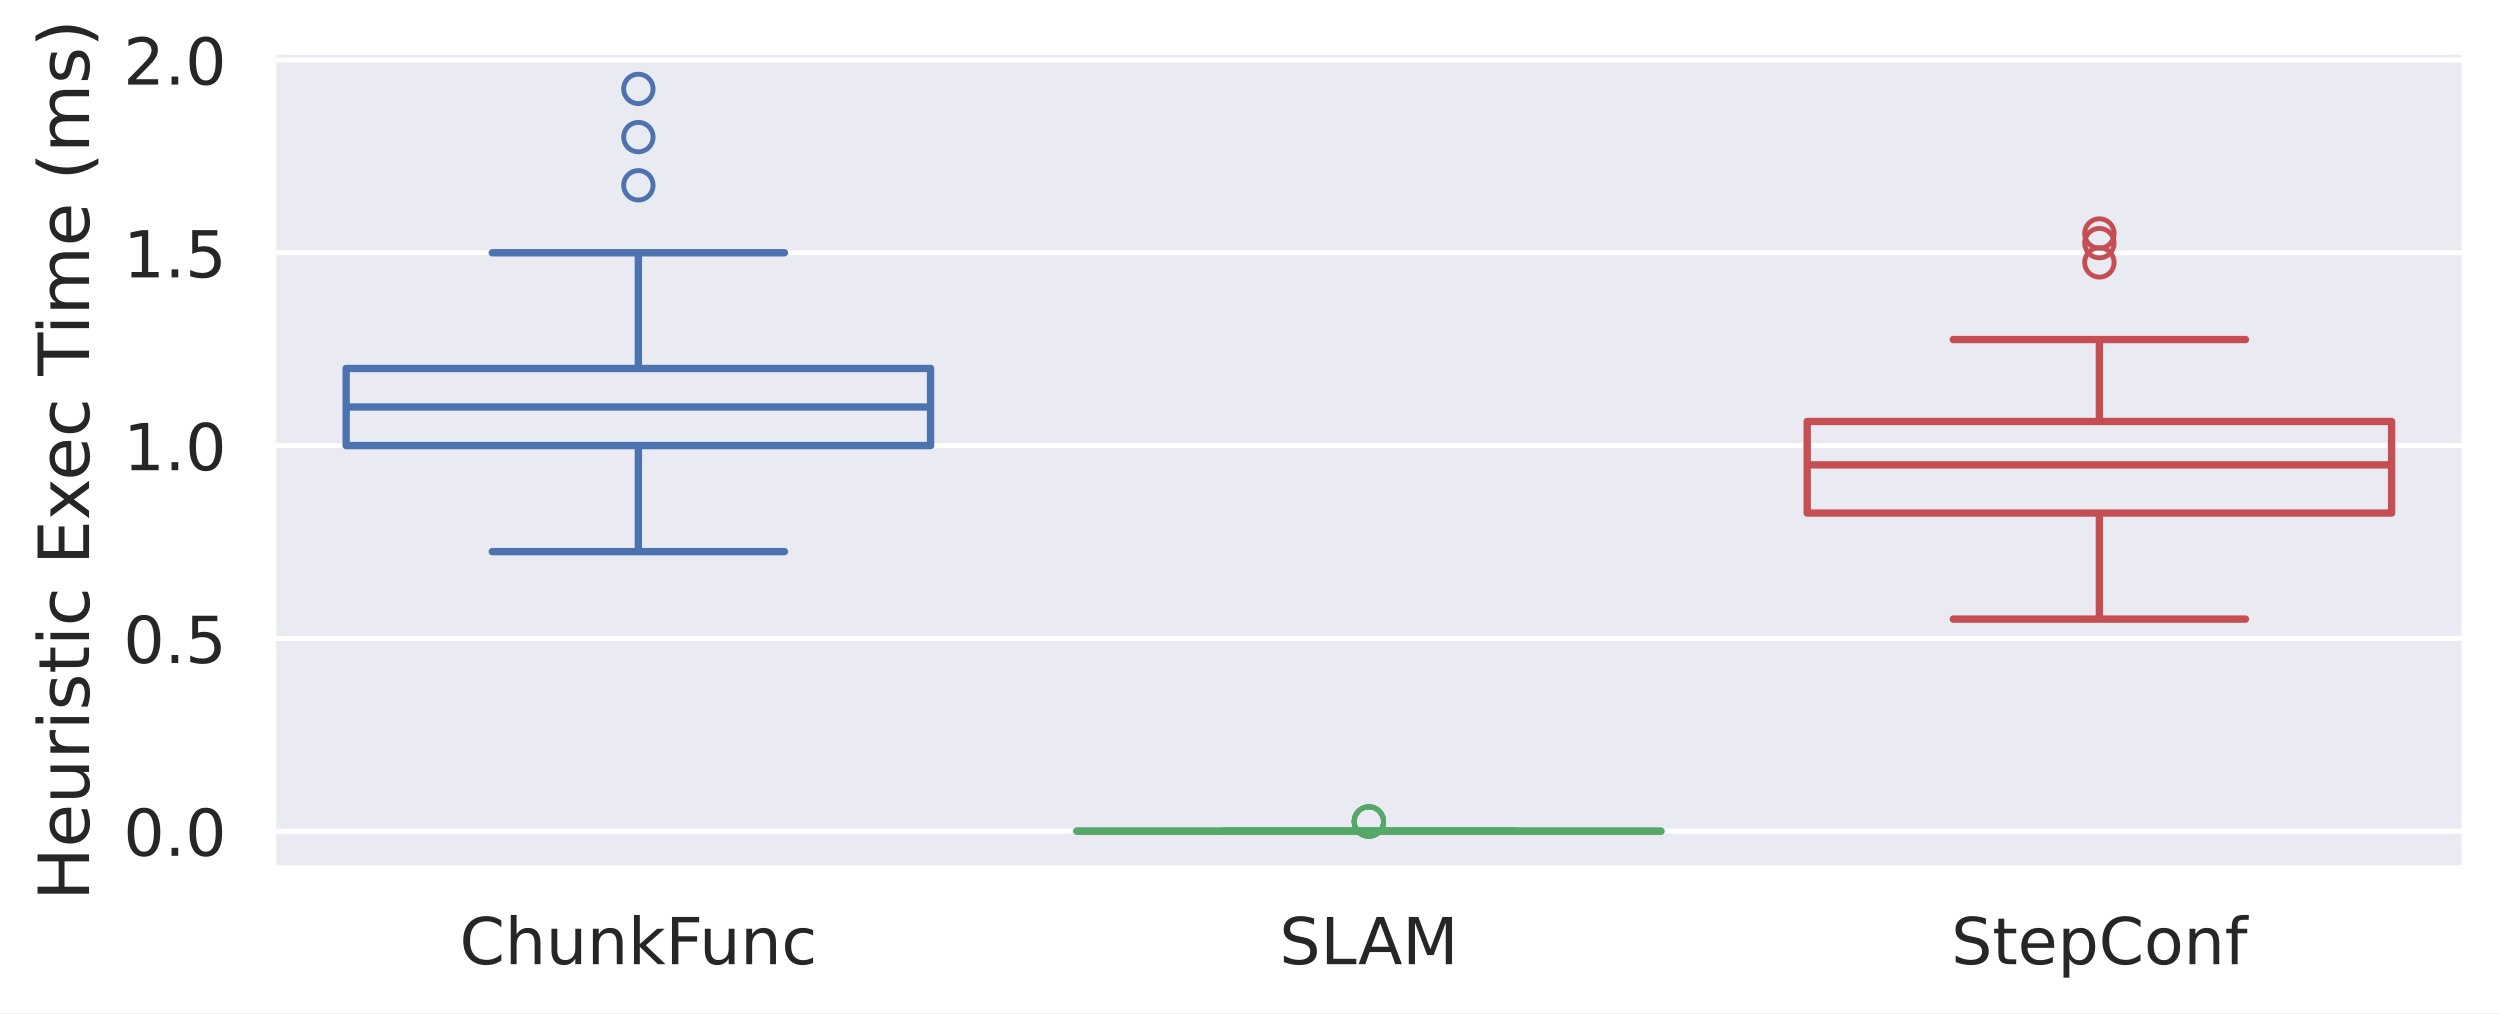
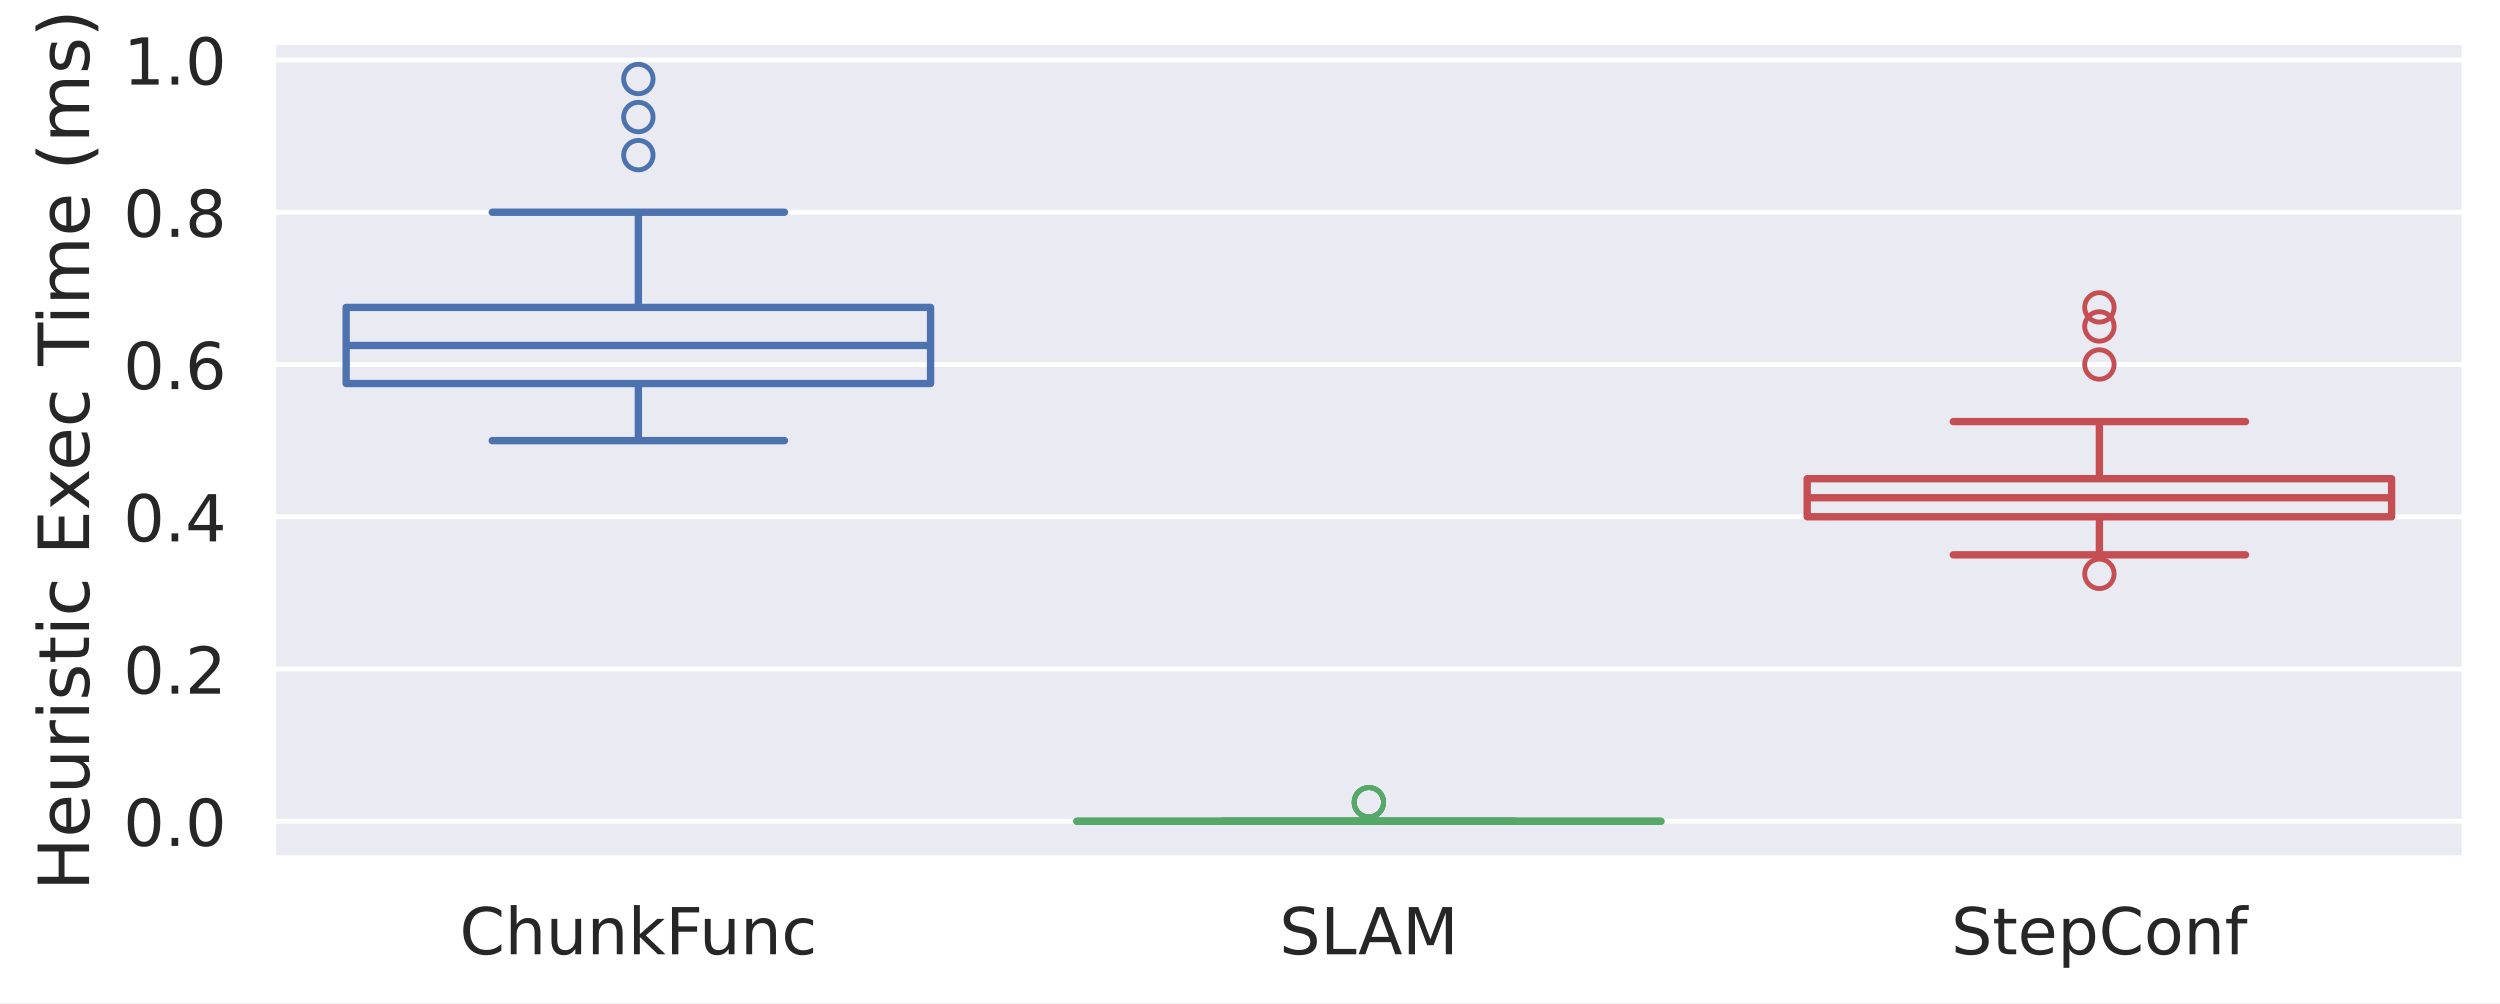
- <svg xmlns="http://www.w3.org/2000/svg" xmlns:xlink="http://www.w3.org/1999/xlink" width="509.229pt" height="206.341pt" viewBox="0 0 509.229 206.341" version="1.1">
+ <svg xmlns="http://www.w3.org/2000/svg" xmlns:xlink="http://www.w3.org/1999/xlink" width="509.229pt" height="204.327pt" viewBox="0 0 509.229 204.327" version="1.1">
  <defs>
    <style type="text/css">*{stroke-linejoin: round; stroke-linecap: butt}</style>
  </defs>
  <g id="figure_1">
    <g id="patch_1">
-       <path d="M 0 206.341  L 509.229 206.341  L 509.229 0  L 0 0  z " style="fill: #ffffff" />
+       <path d="M 0 204.327  L 509.229 204.327  L 509.229 0  L 0 0  z " style="fill: #ffffff" />
    </g>
    <g id="axes_1">
      <g id="patch_2">
-         <path d="M 55.629 176.866  L 502.029 176.866  L 502.029 10.546  L 55.629 10.546  z " style="fill: #eaeaf2" />
+         <path d="M 55.629 174.852  L 502.029 174.852  L 502.029 8.532  L 55.629 8.532  z " style="fill: #eaeaf2" />
      </g>
      <g id="matplotlib.axis_1">
        <g id="xtick_1">
          <g id="text_1">
-             <g style="fill: #262626" transform="translate(93.62241 196.3958) scale(0.132 -0.132)">
+             <g style="fill: #262626" transform="translate(93.62241 194.3818) scale(0.132 -0.132)">
              <defs>
                <path id="DejaVuSans-43" d="M 4122 4306  L 4122 3641  Q 3803 3938 3442 4084  Q 3081 4231 2675 4231  Q 1875 4231 1450 3742  Q 1025 3253 1025 2328  Q 1025 1406 1450 917  Q 1875 428 2675 428  Q 3081 428 3442 575  Q 3803 722 4122 1019  L 4122 359  Q 3791 134 3420 21  Q 3050 -91 2638 -91  Q 1578 -91 968 557  Q 359 1206 359 2328  Q 359 3453 968 4101  Q 1578 4750 2638 4750  Q 3056 4750 3426 4639  Q 3797 4528 4122 4306  z " transform="scale(0.015625)" />
                <path id="DejaVuSans-68" d="M 3513 2113  L 3513 0  L 2938 0  L 2938 2094  Q 2938 2591 2744 2837  Q 2550 3084 2163 3084  Q 1697 3084 1428 2787  Q 1159 2491 1159 1978  L 1159 0  L 581 0  L 581 4863  L 1159 4863  L 1159 2956  Q 1366 3272 1645 3428  Q 1925 3584 2291 3584  Q 2894 3584 3203 3211  Q 3513 2838 3513 2113  z " transform="scale(0.015625)" />
                <path id="DejaVuSans-75" d="M 544 1381  L 544 3500  L 1119 3500  L 1119 1403  Q 1119 906 1312 657  Q 1506 409 1894 409  Q 2359 409 2629 706  Q 2900 1003 2900 1516  L 2900 3500  L 3475 3500  L 3475 0  L 2900 0  L 2900 538  Q 2691 219 2414 64  Q 2138 -91 1772 -91  Q 1169 -91 856 284  Q 544 659 544 1381  z M 1991 3584  L 1991 3584  z " transform="scale(0.015625)" />
                <path id="DejaVuSans-6e" d="M 3513 2113  L 3513 0  L 2938 0  L 2938 2094  Q 2938 2591 2744 2837  Q 2550 3084 2163 3084  Q 1697 3084 1428 2787  Q 1159 2491 1159 1978  L 1159 0  L 581 0  L 581 3500  L 1159 3500  L 1159 2956  Q 1366 3272 1645 3428  Q 1925 3584 2291 3584  Q 2894 3584 3203 3211  Q 3513 2838 3513 2113  z " transform="scale(0.015625)" />
                <path id="DejaVuSans-6b" d="M 581 4863  L 1159 4863  L 1159 1991  L 2875 3500  L 3609 3500  L 1753 1863  L 3688 0  L 2938 0  L 1159 1709  L 1159 0  L 581 0  L 581 4863  z " transform="scale(0.015625)" />
                <path id="DejaVuSans-46" d="M 628 4666  L 3309 4666  L 3309 4134  L 1259 4134  L 1259 2759  L 3109 2759  L 3109 2228  L 1259 2228  L 1259 0  L 628 0  L 628 4666  z " transform="scale(0.015625)" />
                <path id="DejaVuSans-63" d="M 3122 3366  L 3122 2828  Q 2878 2963 2633 3030  Q 2388 3097 2138 3097  Q 1578 3097 1268 2742  Q 959 2388 959 1747  Q 959 1106 1268 751  Q 1578 397 2138 397  Q 2388 397 2633 464  Q 2878 531 3122 666  L 3122 134  Q 2881 22 2623 -34  Q 2366 -91 2075 -91  Q 1284 -91 818 406  Q 353 903 353 1747  Q 353 2603 823 3093  Q 1294 3584 2113 3584  Q 2378 3584 2631 3529  Q 2884 3475 3122 3366  z " transform="scale(0.015625)" />
              </defs>
              <use xlink:href="#DejaVuSans-43" />
              <use xlink:href="#DejaVuSans-68" x="69.824" />
              <use xlink:href="#DejaVuSans-75" x="133.203" />
              <use xlink:href="#DejaVuSans-6e" x="196.582" />
              <use xlink:href="#DejaVuSans-6b" x="259.961" />
              <use xlink:href="#DejaVuSans-46" x="317.871" />
              <use xlink:href="#DejaVuSans-75" x="369.891" />
              <use xlink:href="#DejaVuSans-6e" x="433.27" />
              <use xlink:href="#DejaVuSans-63" x="496.648" />
            </g>
          </g>
        </g>
        <g id="xtick_2">
          <g id="text_2">
-             <g style="fill: #262626" transform="translate(260.6033 196.3958) scale(0.132 -0.132)">
+             <g style="fill: #262626" transform="translate(260.6033 194.3818) scale(0.132 -0.132)">
              <defs>
                <path id="DejaVuSans-53" d="M 3425 4513  L 3425 3897  Q 3066 4069 2747 4153  Q 2428 4238 2131 4238  Q 1616 4238 1336 4038  Q 1056 3838 1056 3469  Q 1056 3159 1242 3001  Q 1428 2844 1947 2747  L 2328 2669  Q 3034 2534 3370 2195  Q 3706 1856 3706 1288  Q 3706 609 3251 259  Q 2797 -91 1919 -91  Q 1588 -91 1214 -16  Q 841 59 441 206  L 441 856  Q 825 641 1194 531  Q 1563 422 1919 422  Q 2459 422 2753 634  Q 3047 847 3047 1241  Q 3047 1584 2836 1778  Q 2625 1972 2144 2069  L 1759 2144  Q 1053 2284 737 2584  Q 422 2884 422 3419  Q 422 4038 858 4394  Q 1294 4750 2059 4750  Q 2388 4750 2728 4690  Q 3069 4631 3425 4513  z " transform="scale(0.015625)" />
                <path id="DejaVuSans-4c" d="M 628 4666  L 1259 4666  L 1259 531  L 3531 531  L 3531 0  L 628 0  L 628 4666  z " transform="scale(0.015625)" />
                <path id="DejaVuSans-41" d="M 2188 4044  L 1331 1722  L 3047 1722  L 2188 4044  z M 1831 4666  L 2547 4666  L 4325 0  L 3669 0  L 3244 1197  L 1141 1197  L 716 0  L 50 0  L 1831 4666  z " transform="scale(0.015625)" />
                <path id="DejaVuSans-4d" d="M 628 4666  L 1569 4666  L 2759 1491  L 3956 4666  L 4897 4666  L 4897 0  L 4281 0  L 4281 4097  L 3078 897  L 2444 897  L 1241 4097  L 1241 0  L 628 0  L 628 4666  z " transform="scale(0.015625)" />
              </defs>
              <use xlink:href="#DejaVuSans-53" />
              <use xlink:href="#DejaVuSans-4c" x="63.477" />
              <use xlink:href="#DejaVuSans-41" x="121.439" />
              <use xlink:href="#DejaVuSans-4d" x="189.848" />
            </g>
          </g>
        </g>
        <g id="xtick_3">
          <g id="text_3">
-             <g style="fill: #262626" transform="translate(397.447 196.3958) scale(0.132 -0.132)">
+             <g style="fill: #262626" transform="translate(397.447 194.3818) scale(0.132 -0.132)">
              <defs>
                <path id="DejaVuSans-74" d="M 1172 4494  L 1172 3500  L 2356 3500  L 2356 3053  L 1172 3053  L 1172 1153  Q 1172 725 1289 603  Q 1406 481 1766 481  L 2356 481  L 2356 0  L 1766 0  Q 1100 0 847 248  Q 594 497 594 1153  L 594 3053  L 172 3053  L 172 3500  L 594 3500  L 594 4494  L 1172 4494  z " transform="scale(0.015625)" />
                <path id="DejaVuSans-65" d="M 3597 1894  L 3597 1613  L 953 1613  Q 991 1019 1311 708  Q 1631 397 2203 397  Q 2534 397 2845 478  Q 3156 559 3463 722  L 3463 178  Q 3153 47 2828 -22  Q 2503 -91 2169 -91  Q 1331 -91 842 396  Q 353 884 353 1716  Q 353 2575 817 3079  Q 1281 3584 2069 3584  Q 2775 3584 3186 3129  Q 3597 2675 3597 1894  z M 3022 2063  Q 3016 2534 2758 2815  Q 2500 3097 2075 3097  Q 1594 3097 1305 2825  Q 1016 2553 972 2059  L 3022 2063  z " transform="scale(0.015625)" />
                <path id="DejaVuSans-70" d="M 1159 525  L 1159 -1331  L 581 -1331  L 581 3500  L 1159 3500  L 1159 2969  Q 1341 3281 1617 3432  Q 1894 3584 2278 3584  Q 2916 3584 3314 3078  Q 3713 2572 3713 1747  Q 3713 922 3314 415  Q 2916 -91 2278 -91  Q 1894 -91 1617 61  Q 1341 213 1159 525  z M 3116 1747  Q 3116 2381 2855 2742  Q 2594 3103 2138 3103  Q 1681 3103 1420 2742  Q 1159 2381 1159 1747  Q 1159 1113 1420 752  Q 1681 391 2138 391  Q 2594 391 2855 752  Q 3116 1113 3116 1747  z " transform="scale(0.015625)" />
                <path id="DejaVuSans-6f" d="M 1959 3097  Q 1497 3097 1228 2736  Q 959 2375 959 1747  Q 959 1119 1226 758  Q 1494 397 1959 397  Q 2419 397 2687 759  Q 2956 1122 2956 1747  Q 2956 2369 2687 2733  Q 2419 3097 1959 3097  z M 1959 3584  Q 2709 3584 3137 3096  Q 3566 2609 3566 1747  Q 3566 888 3137 398  Q 2709 -91 1959 -91  Q 1206 -91 779 398  Q 353 888 353 1747  Q 353 2609 779 3096  Q 1206 3584 1959 3584  z " transform="scale(0.015625)" />
                <path id="DejaVuSans-66" d="M 2375 4863  L 2375 4384  L 1825 4384  Q 1516 4384 1395 4259  Q 1275 4134 1275 3809  L 1275 3500  L 2222 3500  L 2222 3053  L 1275 3053  L 1275 0  L 697 0  L 697 3053  L 147 3053  L 147 3500  L 697 3500  L 697 3744  Q 697 4328 969 4595  Q 1241 4863 1831 4863  L 2375 4863  z " transform="scale(0.015625)" />
              </defs>
              <use xlink:href="#DejaVuSans-53" />
              <use xlink:href="#DejaVuSans-74" x="63.477" />
              <use xlink:href="#DejaVuSans-65" x="102.686" />
              <use xlink:href="#DejaVuSans-70" x="164.209" />
              <use xlink:href="#DejaVuSans-43" x="227.686" />
              <use xlink:href="#DejaVuSans-6f" x="297.51" />
              <use xlink:href="#DejaVuSans-6e" x="358.691" />
              <use xlink:href="#DejaVuSans-66" x="422.07" />
            </g>
          </g>
        </g>
      </g>
      <g id="matplotlib.axis_2">
        <g id="ytick_1">
          <g id="line2d_1">
-             <path d="M 55.629 169.306  L 502.029 169.306  " clip-path="url(#pc5b13719d9)" style="fill: none; stroke: #ffffff; stroke-linecap: round" />
+             <path d="M 55.629 167.292  L 502.029 167.292  " clip-path="url(#p943bc01514)" style="fill: none; stroke: #ffffff; stroke-linecap: round" />
          </g>
          <g id="text_4">
-             <g style="fill: #262626" transform="translate(25.1365 174.3208) scale(0.132 -0.132)">
+             <g style="fill: #262626" transform="translate(25.1365 172.3069) scale(0.132 -0.132)">
              <defs>
                <path id="DejaVuSans-30" d="M 2034 4250  Q 1547 4250 1301 3770  Q 1056 3291 1056 2328  Q 1056 1369 1301 889  Q 1547 409 2034 409  Q 2525 409 2770 889  Q 3016 1369 3016 2328  Q 3016 3291 2770 3770  Q 2525 4250 2034 4250  z M 2034 4750  Q 2819 4750 3233 4129  Q 3647 3509 3647 2328  Q 3647 1150 3233 529  Q 2819 -91 2034 -91  Q 1250 -91 836 529  Q 422 1150 422 2328  Q 422 3509 836 4129  Q 1250 4750 2034 4750  z " transform="scale(0.015625)" />
                <path id="DejaVuSans-2e" d="M 684 794  L 1344 794  L 1344 0  L 684 0  L 684 794  z " transform="scale(0.015625)" />
              </defs>
              <use xlink:href="#DejaVuSans-30" />
              <use xlink:href="#DejaVuSans-2e" x="63.623" />
              <use xlink:href="#DejaVuSans-30" x="95.41" />
            </g>
          </g>
        </g>
        <g id="ytick_2">
          <g id="line2d_2">
-             <path d="M 55.629 130.033  L 502.029 130.033  " clip-path="url(#pc5b13719d9)" style="fill: none; stroke: #ffffff; stroke-linecap: round" />
+             <path d="M 55.629 136.277  L 502.029 136.277  " clip-path="url(#p943bc01514)" style="fill: none; stroke: #ffffff; stroke-linecap: round" />
          </g>
          <g id="text_5">
-             <g style="fill: #262626" transform="translate(25.1365 135.0481) scale(0.132 -0.132)">
-               <defs>
-                 <path id="DejaVuSans-35" d="M 691 4666  L 3169 4666  L 3169 4134  L 1269 4134  L 1269 2991  Q 1406 3038 1543 3061  Q 1681 3084 1819 3084  Q 2600 3084 3056 2656  Q 3513 2228 3513 1497  Q 3513 744 3044 326  Q 2575 -91 1722 -91  Q 1428 -91 1123 -41  Q 819 9 494 109  L 494 744  Q 775 591 1075 516  Q 1375 441 1709 441  Q 2250 441 2565 725  Q 2881 1009 2881 1497  Q 2881 1984 2565 2268  Q 2250 2553 1709 2553  Q 1456 2553 1204 2497  Q 953 2441 691 2322  L 691 4666  z " transform="scale(0.015625)" />
-               </defs>
-               <use xlink:href="#DejaVuSans-30" />
-               <use xlink:href="#DejaVuSans-2e" x="63.623" />
-               <use xlink:href="#DejaVuSans-35" x="95.41" />
+             <g style="fill: #262626" transform="translate(25.1365 141.2915) scale(0.132 -0.132)">
+               <defs>
+                 <path id="DejaVuSans-32" d="M 1228 531  L 3431 531  L 3431 0  L 469 0  L 469 531  Q 828 903 1448 1529  Q 2069 2156 2228 2338  Q 2531 2678 2651 2914  Q 2772 3150 2772 3378  Q 2772 3750 2511 3984  Q 2250 4219 1831 4219  Q 1534 4219 1204 4116  Q 875 4013 500 3803  L 500 4441  Q 881 4594 1212 4672  Q 1544 4750 1819 4750  Q 2544 4750 2975 4387  Q 3406 4025 3406 3419  Q 3406 3131 3298 2873  Q 3191 2616 2906 2266  Q 2828 2175 2409 1742  Q 1991 1309 1228 531  z " transform="scale(0.015625)" />
+               </defs>
+               <use xlink:href="#DejaVuSans-30" />
+               <use xlink:href="#DejaVuSans-2e" x="63.623" />
+               <use xlink:href="#DejaVuSans-32" x="95.41" />
            </g>
          </g>
        </g>
        <g id="ytick_3">
          <g id="line2d_3">
-             <path d="M 55.629 90.76  L 502.029 90.76  " clip-path="url(#pc5b13719d9)" style="fill: none; stroke: #ffffff; stroke-linecap: round" />
+             <path d="M 55.629 105.261  L 502.029 105.261  " clip-path="url(#p943bc01514)" style="fill: none; stroke: #ffffff; stroke-linecap: round" />
          </g>
          <g id="text_6">
-             <g style="fill: #262626" transform="translate(25.1365 95.77539) scale(0.132 -0.132)">
-               <defs>
-                 <path id="DejaVuSans-31" d="M 794 531  L 1825 531  L 1825 4091  L 703 3866  L 703 4441  L 1819 4666  L 2450 4666  L 2450 531  L 3481 531  L 3481 0  L 794 0  L 794 531  z " transform="scale(0.015625)" />
-               </defs>
-               <use xlink:href="#DejaVuSans-31" />
-               <use xlink:href="#DejaVuSans-2e" x="63.623" />
-               <use xlink:href="#DejaVuSans-30" x="95.41" />
+             <g style="fill: #262626" transform="translate(25.1365 110.2761) scale(0.132 -0.132)">
+               <defs>
+                 <path id="DejaVuSans-34" d="M 2419 4116  L 825 1625  L 2419 1625  L 2419 4116  z M 2253 4666  L 3047 4666  L 3047 1625  L 3713 1625  L 3713 1100  L 3047 1100  L 3047 0  L 2419 0  L 2419 1100  L 313 1100  L 313 1709  L 2253 4666  z " transform="scale(0.015625)" />
+               </defs>
+               <use xlink:href="#DejaVuSans-30" />
+               <use xlink:href="#DejaVuSans-2e" x="63.623" />
+               <use xlink:href="#DejaVuSans-34" x="95.41" />
            </g>
          </g>
        </g>
        <g id="ytick_4">
          <g id="line2d_4">
-             <path d="M 55.629 51.488  L 502.029 51.488  " clip-path="url(#pc5b13719d9)" style="fill: none; stroke: #ffffff; stroke-linecap: round" />
+             <path d="M 55.629 74.246  L 502.029 74.246  " clip-path="url(#p943bc01514)" style="fill: none; stroke: #ffffff; stroke-linecap: round" />
          </g>
          <g id="text_7">
-             <g style="fill: #262626" transform="translate(25.1365 56.50267) scale(0.132 -0.132)">
-               <use xlink:href="#DejaVuSans-31" />
-               <use xlink:href="#DejaVuSans-2e" x="63.623" />
-               <use xlink:href="#DejaVuSans-35" x="95.41" />
+             <g style="fill: #262626" transform="translate(25.1365 79.26071) scale(0.132 -0.132)">
+               <defs>
+                 <path id="DejaVuSans-36" d="M 2113 2584  Q 1688 2584 1439 2293  Q 1191 2003 1191 1497  Q 1191 994 1439 701  Q 1688 409 2113 409  Q 2538 409 2786 701  Q 3034 994 3034 1497  Q 3034 2003 2786 2293  Q 2538 2584 2113 2584  z M 3366 4563  L 3366 3988  Q 3128 4100 2886 4159  Q 2644 4219 2406 4219  Q 1781 4219 1451 3797  Q 1122 3375 1075 2522  Q 1259 2794 1537 2939  Q 1816 3084 2150 3084  Q 2853 3084 3261 2657  Q 3669 2231 3669 1497  Q 3669 778 3244 343  Q 2819 -91 2113 -91  Q 1303 -91 875 529  Q 447 1150 447 2328  Q 447 3434 972 4092  Q 1497 4750 2381 4750  Q 2619 4750 2861 4703  Q 3103 4656 3366 4563  z " transform="scale(0.015625)" />
+               </defs>
+               <use xlink:href="#DejaVuSans-30" />
+               <use xlink:href="#DejaVuSans-2e" x="63.623" />
+               <use xlink:href="#DejaVuSans-36" x="95.41" />
            </g>
          </g>
        </g>
        <g id="ytick_5">
          <g id="line2d_5">
-             <path d="M 55.629 12.215  L 502.029 12.215  " clip-path="url(#pc5b13719d9)" style="fill: none; stroke: #ffffff; stroke-linecap: round" />
+             <path d="M 55.629 43.23  L 502.029 43.23  " clip-path="url(#p943bc01514)" style="fill: none; stroke: #ffffff; stroke-linecap: round" />
          </g>
          <g id="text_8">
+             <g style="fill: #262626" transform="translate(25.1365 48.24532) scale(0.132 -0.132)">
+               <defs>
+                 <path id="DejaVuSans-38" d="M 2034 2216  Q 1584 2216 1326 1975  Q 1069 1734 1069 1313  Q 1069 891 1326 650  Q 1584 409 2034 409  Q 2484 409 2743 651  Q 3003 894 3003 1313  Q 3003 1734 2745 1975  Q 2488 2216 2034 2216  z M 1403 2484  Q 997 2584 770 2862  Q 544 3141 544 3541  Q 544 4100 942 4425  Q 1341 4750 2034 4750  Q 2731 4750 3128 4425  Q 3525 4100 3525 3541  Q 3525 3141 3298 2862  Q 3072 2584 2669 2484  Q 3125 2378 3379 2068  Q 3634 1759 3634 1313  Q 3634 634 3220 271  Q 2806 -91 2034 -91  Q 1263 -91 848 271  Q 434 634 434 1313  Q 434 1759 690 2068  Q 947 2378 1403 2484  z M 1172 3481  Q 1172 3119 1398 2916  Q 1625 2713 2034 2713  Q 2441 2713 2670 2916  Q 2900 3119 2900 3481  Q 2900 3844 2670 4047  Q 2441 4250 2034 4250  Q 1625 4250 1398 4047  Q 1172 3844 1172 3481  z " transform="scale(0.015625)" />
+               </defs>
+               <use xlink:href="#DejaVuSans-30" />
+               <use xlink:href="#DejaVuSans-2e" x="63.623" />
+               <use xlink:href="#DejaVuSans-38" x="95.41" />
+             </g>
+           </g>
+         </g>
+         <g id="ytick_6">
+           <g id="line2d_6">
+             <path d="M 55.629 12.215  L 502.029 12.215  " clip-path="url(#p943bc01514)" style="fill: none; stroke: #ffffff; stroke-linecap: round" />
+           </g>
+           <g id="text_9">
            <g style="fill: #262626" transform="translate(25.1365 17.22994) scale(0.132 -0.132)">
              <defs>
-                 <path id="DejaVuSans-32" d="M 1228 531  L 3431 531  L 3431 0  L 469 0  L 469 531  Q 828 903 1448 1529  Q 2069 2156 2228 2338  Q 2531 2678 2651 2914  Q 2772 3150 2772 3378  Q 2772 3750 2511 3984  Q 2250 4219 1831 4219  Q 1534 4219 1204 4116  Q 875 4013 500 3803  L 500 4441  Q 881 4594 1212 4672  Q 1544 4750 1819 4750  Q 2544 4750 2975 4387  Q 3406 4025 3406 3419  Q 3406 3131 3298 2873  Q 3191 2616 2906 2266  Q 2828 2175 2409 1742  Q 1991 1309 1228 531  z " transform="scale(0.015625)" />
-               </defs>
-               <use xlink:href="#DejaVuSans-32" />
+                 <path id="DejaVuSans-31" d="M 794 531  L 1825 531  L 1825 4091  L 703 3866  L 703 4441  L 1819 4666  L 2450 4666  L 2450 531  L 3481 531  L 3481 0  L 794 0  L 794 531  z " transform="scale(0.015625)" />
+               </defs>
+               <use xlink:href="#DejaVuSans-31" />
              <use xlink:href="#DejaVuSans-2e" x="63.623" />
              <use xlink:href="#DejaVuSans-30" x="95.41" />
            </g>
          </g>
        </g>
-         <g id="text_9">
-           <g style="fill: #262626" transform="translate(18.14175 183.4449) rotate(-90) scale(0.144 -0.144)">
+         <g id="text_10">
+           <g style="fill: #262626" transform="translate(18.14175 181.4309) rotate(-90) scale(0.144 -0.144)">
            <defs>
              <path id="DejaVuSans-48" d="M 628 4666  L 1259 4666  L 1259 2753  L 3553 2753  L 3553 4666  L 4184 4666  L 4184 0  L 3553 0  L 3553 2222  L 1259 2222  L 1259 0  L 628 0  L 628 4666  z " transform="scale(0.015625)" />
              <path id="DejaVuSans-72" d="M 2631 2963  Q 2534 3019 2420 3045  Q 2306 3072 2169 3072  Q 1681 3072 1420 2755  Q 1159 2438 1159 1844  L 1159 0  L 581 0  L 581 3500  L 1159 3500  L 1159 2956  Q 1341 3275 1631 3429  Q 1922 3584 2338 3584  Q 2397 3584 2469 3576  Q 2541 3569 2628 3553  L 2631 2963  z " transform="scale(0.015625)" />
              <path id="DejaVuSans-69" d="M 603 3500  L 1178 3500  L 1178 0  L 603 0  L 603 3500  z M 603 4863  L 1178 4863  L 1178 4134  L 603 4134  L 603 4863  z " transform="scale(0.015625)" />
              <path id="DejaVuSans-73" d="M 2834 3397  L 2834 2853  Q 2591 2978 2328 3040  Q 2066 3103 1784 3103  Q 1356 3103 1142 2972  Q 928 2841 928 2578  Q 928 2378 1081 2264  Q 1234 2150 1697 2047  L 1894 2003  Q 2506 1872 2764 1633  Q 3022 1394 3022 966  Q 3022 478 2636 193  Q 2250 -91 1575 -91  Q 1294 -91 989 -36  Q 684 19 347 128  L 347 722  Q 666 556 975 473  Q 1284 391 1588 391  Q 1994 391 2212 530  Q 2431 669 2431 922  Q 2431 1156 2273 1281  Q 2116 1406 1581 1522  L 1381 1569  Q 847 1681 609 1914  Q 372 2147 372 2553  Q 372 3047 722 3315  Q 1072 3584 1716 3584  Q 2034 3584 2315 3537  Q 2597 3491 2834 3397  z " transform="scale(0.015625)" />
              <path id="DejaVuSans-20" transform="scale(0.015625)" />
              <path id="DejaVuSans-45" d="M 628 4666  L 3578 4666  L 3578 4134  L 1259 4134  L 1259 2753  L 3481 2753  L 3481 2222  L 1259 2222  L 1259 531  L 3634 531  L 3634 0  L 628 0  L 628 4666  z " transform="scale(0.015625)" />
              <path id="DejaVuSans-78" d="M 3513 3500  L 2247 1797  L 3578 0  L 2900 0  L 1881 1375  L 863 0  L 184 0  L 1544 1831  L 300 3500  L 978 3500  L 1906 2253  L 2834 3500  L 3513 3500  z " transform="scale(0.015625)" />
              <path id="DejaVuSans-54" d="M -19 4666  L 3928 4666  L 3928 4134  L 2272 4134  L 2272 0  L 1638 0  L 1638 4134  L -19 4134  L -19 4666  z " transform="scale(0.015625)" />
              <path id="DejaVuSans-6d" d="M 3328 2828  Q 3544 3216 3844 3400  Q 4144 3584 4550 3584  Q 5097 3584 5394 3201  Q 5691 2819 5691 2113  L 5691 0  L 5113 0  L 5113 2094  Q 5113 2597 4934 2840  Q 4756 3084 4391 3084  Q 3944 3084 3684 2787  Q 3425 2491 3425 1978  L 3425 0  L 2847 0  L 2847 2094  Q 2847 2600 2669 2842  Q 2491 3084 2119 3084  Q 1678 3084 1418 2786  Q 1159 2488 1159 1978  L 1159 0  L 581 0  L 581 3500  L 1159 3500  L 1159 2956  Q 1356 3278 1631 3431  Q 1906 3584 2284 3584  Q 2666 3584 2933 3390  Q 3200 3197 3328 2828  z " transform="scale(0.015625)" />
              <path id="DejaVuSans-28" d="M 1984 4856  Q 1566 4138 1362 3434  Q 1159 2731 1159 2009  Q 1159 1288 1364 580  Q 1569 -128 1984 -844  L 1484 -844  Q 1016 -109 783 600  Q 550 1309 550 2009  Q 550 2706 781 3412  Q 1013 4119 1484 4856  L 1984 4856  z " transform="scale(0.015625)" />
              <path id="DejaVuSans-29" d="M 513 4856  L 1013 4856  Q 1481 4119 1714 3412  Q 1947 2706 1947 2009  Q 1947 1309 1714 600  Q 1481 -109 1013 -844  L 513 -844  Q 928 -128 1133 580  Q 1338 1288 1338 2009  Q 1338 2731 1133 3434  Q 928 4138 513 4856  z " transform="scale(0.015625)" />
            </defs>
            <use xlink:href="#DejaVuSans-48" />
            <use xlink:href="#DejaVuSans-65" x="75.195" />
            <use xlink:href="#DejaVuSans-75" x="136.719" />
            <use xlink:href="#DejaVuSans-72" x="200.098" />
            <use xlink:href="#DejaVuSans-69" x="241.211" />
            <use xlink:href="#DejaVuSans-73" x="268.994" />
            <use xlink:href="#DejaVuSans-74" x="321.094" />
            <use xlink:href="#DejaVuSans-69" x="360.303" />
            <use xlink:href="#DejaVuSans-63" x="388.086" />
            <use xlink:href="#DejaVuSans-20" x="443.066" />
            <use xlink:href="#DejaVuSans-45" x="474.854" />
            <use xlink:href="#DejaVuSans-78" x="538.037" />
            <use xlink:href="#DejaVuSans-65" x="594.092" />
            <use xlink:href="#DejaVuSans-63" x="655.615" />
            <use xlink:href="#DejaVuSans-20" x="710.596" />
            <use xlink:href="#DejaVuSans-54" x="742.383" />
            <use xlink:href="#DejaVuSans-69" x="800.342" />
            <use xlink:href="#DejaVuSans-6d" x="828.125" />
            <use xlink:href="#DejaVuSans-65" x="925.537" />
            <use xlink:href="#DejaVuSans-20" x="987.061" />
            <use xlink:href="#DejaVuSans-28" x="1018.848" />
            <use xlink:href="#DejaVuSans-6d" x="1057.861" />
            <use xlink:href="#DejaVuSans-73" x="1155.273" />
            <use xlink:href="#DejaVuSans-29" x="1207.373" />
          </g>
        </g>
      </g>
-       <g id="line2d_6">
-         <path d="M 70.509 90.76  L 189.549 90.76  L 189.549 75.051  L 70.509 75.051  L 70.509 90.76  " clip-path="url(#pc5b13719d9)" style="fill: none; stroke: #4c72b0; stroke-width: 1.5; stroke-linecap: round" />
-       </g>
      <g id="line2d_7">
-         <path d="M 130.029 90.76  L 130.029 112.36  " clip-path="url(#pc5b13719d9)" style="fill: none; stroke: #4c72b0; stroke-width: 1.5" />
+         <path d="M 70.509 78.123  L 189.549 78.123  L 189.549 62.615  L 70.509 62.615  L 70.509 78.123  " clip-path="url(#p943bc01514)" style="fill: none; stroke: #4c72b0; stroke-width: 1.5; stroke-linecap: round" />
      </g>
      <g id="line2d_8">
-         <path d="M 130.029 75.051  L 130.029 51.488  " clip-path="url(#pc5b13719d9)" style="fill: none; stroke: #4c72b0; stroke-width: 1.5" />
+         <path d="M 130.029 78.123  L 130.029 89.753  " clip-path="url(#p943bc01514)" style="fill: none; stroke: #4c72b0; stroke-width: 1.5" />
      </g>
      <g id="line2d_9">
-         <path d="M 100.269 112.36  L 159.789 112.36  " clip-path="url(#pc5b13719d9)" style="fill: none; stroke: #4c72b0; stroke-width: 1.5; stroke-linecap: round" />
+         <path d="M 130.029 62.615  L 130.029 43.23  " clip-path="url(#p943bc01514)" style="fill: none; stroke: #4c72b0; stroke-width: 1.5" />
      </g>
      <g id="line2d_10">
-         <path d="M 100.269 51.488  L 159.789 51.488  " clip-path="url(#pc5b13719d9)" style="fill: none; stroke: #4c72b0; stroke-width: 1.5; stroke-linecap: round" />
+         <path d="M 100.269 89.753  L 159.789 89.753  " clip-path="url(#p943bc01514)" style="fill: none; stroke: #4c72b0; stroke-width: 1.5; stroke-linecap: round" />
      </g>
      <g id="line2d_11">
+         <path d="M 100.269 43.23  L 159.789 43.23  " clip-path="url(#p943bc01514)" style="fill: none; stroke: #4c72b0; stroke-width: 1.5; stroke-linecap: round" />
+       </g>
+       <g id="line2d_12">
        <defs>
-           <path id="m720c577791" d="M 0 3  C 0.796 3 1.559 2.684 2.121 2.121  C 2.684 1.559 3 0.796 3 0  C 3 -0.796 2.684 -1.559 2.121 -2.121  C 1.559 -2.684 0.796 -3 0 -3  C -0.796 -3 -1.559 -2.684 -2.121 -2.121  C -2.684 -1.559 -3 -0.796 -3 0  C -3 0.796 -2.684 1.559 -2.121 2.121  C -1.559 2.684 -0.796 3 0 3  z " style="stroke: #4c72b0" />
+           <path id="m1a7908cc97" d="M 0 3  C 0.796 3 1.559 2.684 2.121 2.121  C 2.684 1.559 3 0.796 3 0  C 3 -0.796 2.684 -1.559 2.121 -2.121  C 1.559 -2.684 0.796 -3 0 -3  C -0.796 -3 -1.559 -2.684 -2.121 -2.121  C -2.684 -1.559 -3 -0.796 -3 0  C -3 0.796 -2.684 1.559 -2.121 2.121  C -1.559 2.684 -0.796 3 0 3  z " style="stroke: #4c72b0" />
        </defs>
-         <g clip-path="url(#pc5b13719d9)">
-           <use xlink:href="#m720c577791" x="130.029" y="18.106" style="fill-opacity: 0; stroke: #4c72b0" />
-           <use xlink:href="#m720c577791" x="130.029" y="27.924" style="fill-opacity: 0; stroke: #4c72b0" />
-           <use xlink:href="#m720c577791" x="130.029" y="37.742" style="fill-opacity: 0; stroke: #4c72b0" />
-         </g>
-       </g>
-       <g id="line2d_12">
-         <path d="M 219.309 169.306  L 338.349 169.306  L 338.349 169.306  L 219.309 169.306  L 219.309 169.306  " clip-path="url(#pc5b13719d9)" style="fill: none; stroke: #55a868; stroke-width: 1.5; stroke-linecap: round" />
+         <g clip-path="url(#p943bc01514)">
+           <use xlink:href="#m1a7908cc97" x="130.029" y="31.6" style="fill-opacity: 0; stroke: #4c72b0" />
+           <use xlink:href="#m1a7908cc97" x="130.029" y="23.846" style="fill-opacity: 0; stroke: #4c72b0" />
+           <use xlink:href="#m1a7908cc97" x="130.029" y="16.092" style="fill-opacity: 0; stroke: #4c72b0" />
+         </g>
      </g>
      <g id="line2d_13">
-         <path d="M 278.829 169.306  L 278.829 169.306  " clip-path="url(#pc5b13719d9)" style="fill: none; stroke: #55a868; stroke-width: 1.5" />
+         <path d="M 219.309 167.292  L 338.349 167.292  L 338.349 167.292  L 219.309 167.292  L 219.309 167.292  " clip-path="url(#p943bc01514)" style="fill: none; stroke: #55a868; stroke-width: 1.5; stroke-linecap: round" />
      </g>
      <g id="line2d_14">
-         <path d="M 278.829 169.306  L 278.829 169.306  " clip-path="url(#pc5b13719d9)" style="fill: none; stroke: #55a868; stroke-width: 1.5" />
+         <path d="M 278.829 167.292  L 278.829 167.292  " clip-path="url(#p943bc01514)" style="fill: none; stroke: #55a868; stroke-width: 1.5" />
      </g>
      <g id="line2d_15">
-         <path d="M 249.069 169.306  L 308.589 169.306  " clip-path="url(#pc5b13719d9)" style="fill: none; stroke: #55a868; stroke-width: 1.5; stroke-linecap: round" />
+         <path d="M 278.829 167.292  L 278.829 167.292  " clip-path="url(#p943bc01514)" style="fill: none; stroke: #55a868; stroke-width: 1.5" />
      </g>
      <g id="line2d_16">
-         <path d="M 249.069 169.306  L 308.589 169.306  " clip-path="url(#pc5b13719d9)" style="fill: none; stroke: #55a868; stroke-width: 1.5; stroke-linecap: round" />
+         <path d="M 249.069 167.292  L 308.589 167.292  " clip-path="url(#p943bc01514)" style="fill: none; stroke: #55a868; stroke-width: 1.5; stroke-linecap: round" />
      </g>
      <g id="line2d_17">
+         <path d="M 249.069 167.292  L 308.589 167.292  " clip-path="url(#p943bc01514)" style="fill: none; stroke: #55a868; stroke-width: 1.5; stroke-linecap: round" />
+       </g>
+       <g id="line2d_18">
        <defs>
-           <path id="m143ab1e80e" d="M 0 3  C 0.796 3 1.559 2.684 2.121 2.121  C 2.684 1.559 3 0.796 3 0  C 3 -0.796 2.684 -1.559 2.121 -2.121  C 1.559 -2.684 0.796 -3 0 -3  C -0.796 -3 -1.559 -2.684 -2.121 -2.121  C -2.684 -1.559 -3 -0.796 -3 0  C -3 0.796 -2.684 1.559 -2.121 2.121  C -1.559 2.684 -0.796 3 0 3  z " style="stroke: #55a868" />
+           <path id="me6e5bcd46c" d="M 0 3  C 0.796 3 1.559 2.684 2.121 2.121  C 2.684 1.559 3 0.796 3 0  C 3 -0.796 2.684 -1.559 2.121 -2.121  C 1.559 -2.684 0.796 -3 0 -3  C -0.796 -3 -1.559 -2.684 -2.121 -2.121  C -2.684 -1.559 -3 -0.796 -3 0  C -3 0.796 -2.684 1.559 -2.121 2.121  C -1.559 2.684 -0.796 3 0 3  z " style="stroke: #55a868" />
        </defs>
-         <g clip-path="url(#pc5b13719d9)">
-           <use xlink:href="#m143ab1e80e" x="278.829" y="167.342" style="fill-opacity: 0; stroke: #55a868" />
-           <use xlink:href="#m143ab1e80e" x="278.829" y="167.342" style="fill-opacity: 0; stroke: #55a868" />
-           <use xlink:href="#m143ab1e80e" x="278.829" y="167.342" style="fill-opacity: 0; stroke: #55a868" />
-           <use xlink:href="#m143ab1e80e" x="278.829" y="167.342" style="fill-opacity: 0; stroke: #55a868" />
-           <use xlink:href="#m143ab1e80e" x="278.829" y="167.342" style="fill-opacity: 0; stroke: #55a868" />
-         </g>
-       </g>
-       <g id="line2d_18">
-         <path d="M 368.109 104.506  L 487.149 104.506  L 487.149 85.851  L 368.109 85.851  L 368.109 104.506  " clip-path="url(#pc5b13719d9)" style="fill: none; stroke: #c44e52; stroke-width: 1.5; stroke-linecap: round" />
+         <g clip-path="url(#p943bc01514)">
+           <use xlink:href="#me6e5bcd46c" x="278.829" y="163.415" style="fill-opacity: 0; stroke: #55a868" />
+           <use xlink:href="#me6e5bcd46c" x="278.829" y="163.415" style="fill-opacity: 0; stroke: #55a868" />
+           <use xlink:href="#me6e5bcd46c" x="278.829" y="163.415" style="fill-opacity: 0; stroke: #55a868" />
+           <use xlink:href="#me6e5bcd46c" x="278.829" y="163.415" style="fill-opacity: 0; stroke: #55a868" />
+         </g>
      </g>
      <g id="line2d_19">
-         <path d="M 427.629 104.506  L 427.629 126.106  " clip-path="url(#pc5b13719d9)" style="fill: none; stroke: #c44e52; stroke-width: 1.5" />
+         <path d="M 368.109 105.261  L 487.149 105.261  L 487.149 97.507  L 368.109 97.507  L 368.109 105.261  " clip-path="url(#p943bc01514)" style="fill: none; stroke: #c44e52; stroke-width: 1.5; stroke-linecap: round" />
      </g>
      <g id="line2d_20">
-         <path d="M 427.629 85.851  L 427.629 69.16  " clip-path="url(#pc5b13719d9)" style="fill: none; stroke: #c44e52; stroke-width: 1.5" />
+         <path d="M 427.629 105.261  L 427.629 113.015  " clip-path="url(#p943bc01514)" style="fill: none; stroke: #c44e52; stroke-width: 1.5" />
      </g>
      <g id="line2d_21">
-         <path d="M 397.869 126.106  L 457.389 126.106  " clip-path="url(#pc5b13719d9)" style="fill: none; stroke: #c44e52; stroke-width: 1.5; stroke-linecap: round" />
+         <path d="M 427.629 97.507  L 427.629 85.877  " clip-path="url(#p943bc01514)" style="fill: none; stroke: #c44e52; stroke-width: 1.5" />
      </g>
      <g id="line2d_22">
-         <path d="M 397.869 69.16  L 457.389 69.16  " clip-path="url(#pc5b13719d9)" style="fill: none; stroke: #c44e52; stroke-width: 1.5; stroke-linecap: round" />
+         <path d="M 397.869 113.015  L 457.389 113.015  " clip-path="url(#p943bc01514)" style="fill: none; stroke: #c44e52; stroke-width: 1.5; stroke-linecap: round" />
      </g>
      <g id="line2d_23">
+         <path d="M 397.869 85.877  L 457.389 85.877  " clip-path="url(#p943bc01514)" style="fill: none; stroke: #c44e52; stroke-width: 1.5; stroke-linecap: round" />
+       </g>
+       <g id="line2d_24">
        <defs>
-           <path id="m0eb273dcda" d="M 0 3  C 0.796 3 1.559 2.684 2.121 2.121  C 2.684 1.559 3 0.796 3 0  C 3 -0.796 2.684 -1.559 2.121 -2.121  C 1.559 -2.684 0.796 -3 0 -3  C -0.796 -3 -1.559 -2.684 -2.121 -2.121  C -2.684 -1.559 -3 -0.796 -3 0  C -3 0.796 -2.684 1.559 -2.121 2.121  C -1.559 2.684 -0.796 3 0 3  z " style="stroke: #c44e52" />
+           <path id="m64e808f0e8" d="M 0 3  C 0.796 3 1.559 2.684 2.121 2.121  C 2.684 1.559 3 0.796 3 0  C 3 -0.796 2.684 -1.559 2.121 -2.121  C 1.559 -2.684 0.796 -3 0 -3  C -0.796 -3 -1.559 -2.684 -2.121 -2.121  C -2.684 -1.559 -3 -0.796 -3 0  C -3 0.796 -2.684 1.559 -2.121 2.121  C -1.559 2.684 -0.796 3 0 3  z " style="stroke: #c44e52" />
        </defs>
-         <g clip-path="url(#pc5b13719d9)">
-           <use xlink:href="#m0eb273dcda" x="427.629" y="49.524" style="fill-opacity: 0; stroke: #c44e52" />
-           <use xlink:href="#m0eb273dcda" x="427.629" y="53.451" style="fill-opacity: 0; stroke: #c44e52" />
-           <use xlink:href="#m0eb273dcda" x="427.629" y="47.56" style="fill-opacity: 0; stroke: #c44e52" />
-         </g>
-       </g>
-       <g id="line2d_24">
-         <path d="M 70.509 82.906  L 189.549 82.906  " clip-path="url(#pc5b13719d9)" style="fill: none; stroke: #4c72b0; stroke-width: 1.5" />
+         <g clip-path="url(#p943bc01514)">
+           <use xlink:href="#m64e808f0e8" x="427.629" y="116.892" style="fill-opacity: 0; stroke: #c44e52" />
+           <use xlink:href="#m64e808f0e8" x="427.629" y="74.246" style="fill-opacity: 0; stroke: #c44e52" />
+           <use xlink:href="#m64e808f0e8" x="427.629" y="62.615" style="fill-opacity: 0; stroke: #c44e52" />
+           <use xlink:href="#m64e808f0e8" x="427.629" y="66.492" style="fill-opacity: 0; stroke: #c44e52" />
+         </g>
      </g>
      <g id="line2d_25">
-         <path d="M 219.309 169.306  L 338.349 169.306  " clip-path="url(#pc5b13719d9)" style="fill: none; stroke: #55a868; stroke-width: 1.5" />
+         <path d="M 70.509 70.369  L 189.549 70.369  " clip-path="url(#p943bc01514)" style="fill: none; stroke: #4c72b0; stroke-width: 1.5" />
      </g>
      <g id="line2d_26">
-         <path d="M 368.109 94.688  L 487.149 94.688  " clip-path="url(#pc5b13719d9)" style="fill: none; stroke: #c44e52; stroke-width: 1.5" />
+         <path d="M 219.309 167.292  L 338.349 167.292  " clip-path="url(#p943bc01514)" style="fill: none; stroke: #55a868; stroke-width: 1.5" />
+       </g>
+       <g id="line2d_27">
+         <path d="M 368.109 101.384  L 487.149 101.384  " clip-path="url(#p943bc01514)" style="fill: none; stroke: #c44e52; stroke-width: 1.5" />
      </g>
      <g id="patch_3">
-         <path d="M 55.629 176.866  L 55.629 10.546  " style="fill: none; stroke: #ffffff; stroke-width: 1.25; stroke-linejoin: miter; stroke-linecap: square" />
+         <path d="M 55.629 174.852  L 55.629 8.532  " style="fill: none; stroke: #ffffff; stroke-width: 1.25; stroke-linejoin: miter; stroke-linecap: square" />
      </g>
      <g id="patch_4">
-         <path d="M 502.029 176.866  L 502.029 10.546  " style="fill: none; stroke: #ffffff; stroke-width: 1.25; stroke-linejoin: miter; stroke-linecap: square" />
+         <path d="M 502.029 174.852  L 502.029 8.532  " style="fill: none; stroke: #ffffff; stroke-width: 1.25; stroke-linejoin: miter; stroke-linecap: square" />
      </g>
      <g id="patch_5">
-         <path d="M 55.629 176.866  L 502.029 176.866  " style="fill: none; stroke: #ffffff; stroke-width: 1.25; stroke-linejoin: miter; stroke-linecap: square" />
+         <path d="M 55.629 174.852  L 502.029 174.852  " style="fill: none; stroke: #ffffff; stroke-width: 1.25; stroke-linejoin: miter; stroke-linecap: square" />
      </g>
      <g id="patch_6">
-         <path d="M 55.629 10.546  L 502.029 10.546  " style="fill: none; stroke: #ffffff; stroke-width: 1.25; stroke-linejoin: miter; stroke-linecap: square" />
+         <path d="M 55.629 8.532  L 502.029 8.532  " style="fill: none; stroke: #ffffff; stroke-width: 1.25; stroke-linejoin: miter; stroke-linecap: square" />
      </g>
    </g>
  </g>
  <defs>
-     <clipPath id="pc5b13719d9">
-       <rect x="55.629" y="10.546" width="446.4" height="166.32" />
+     <clipPath id="p943bc01514">
+       <rect x="55.629" y="8.532" width="446.4" height="166.32" />
    </clipPath>
  </defs>
</svg>
